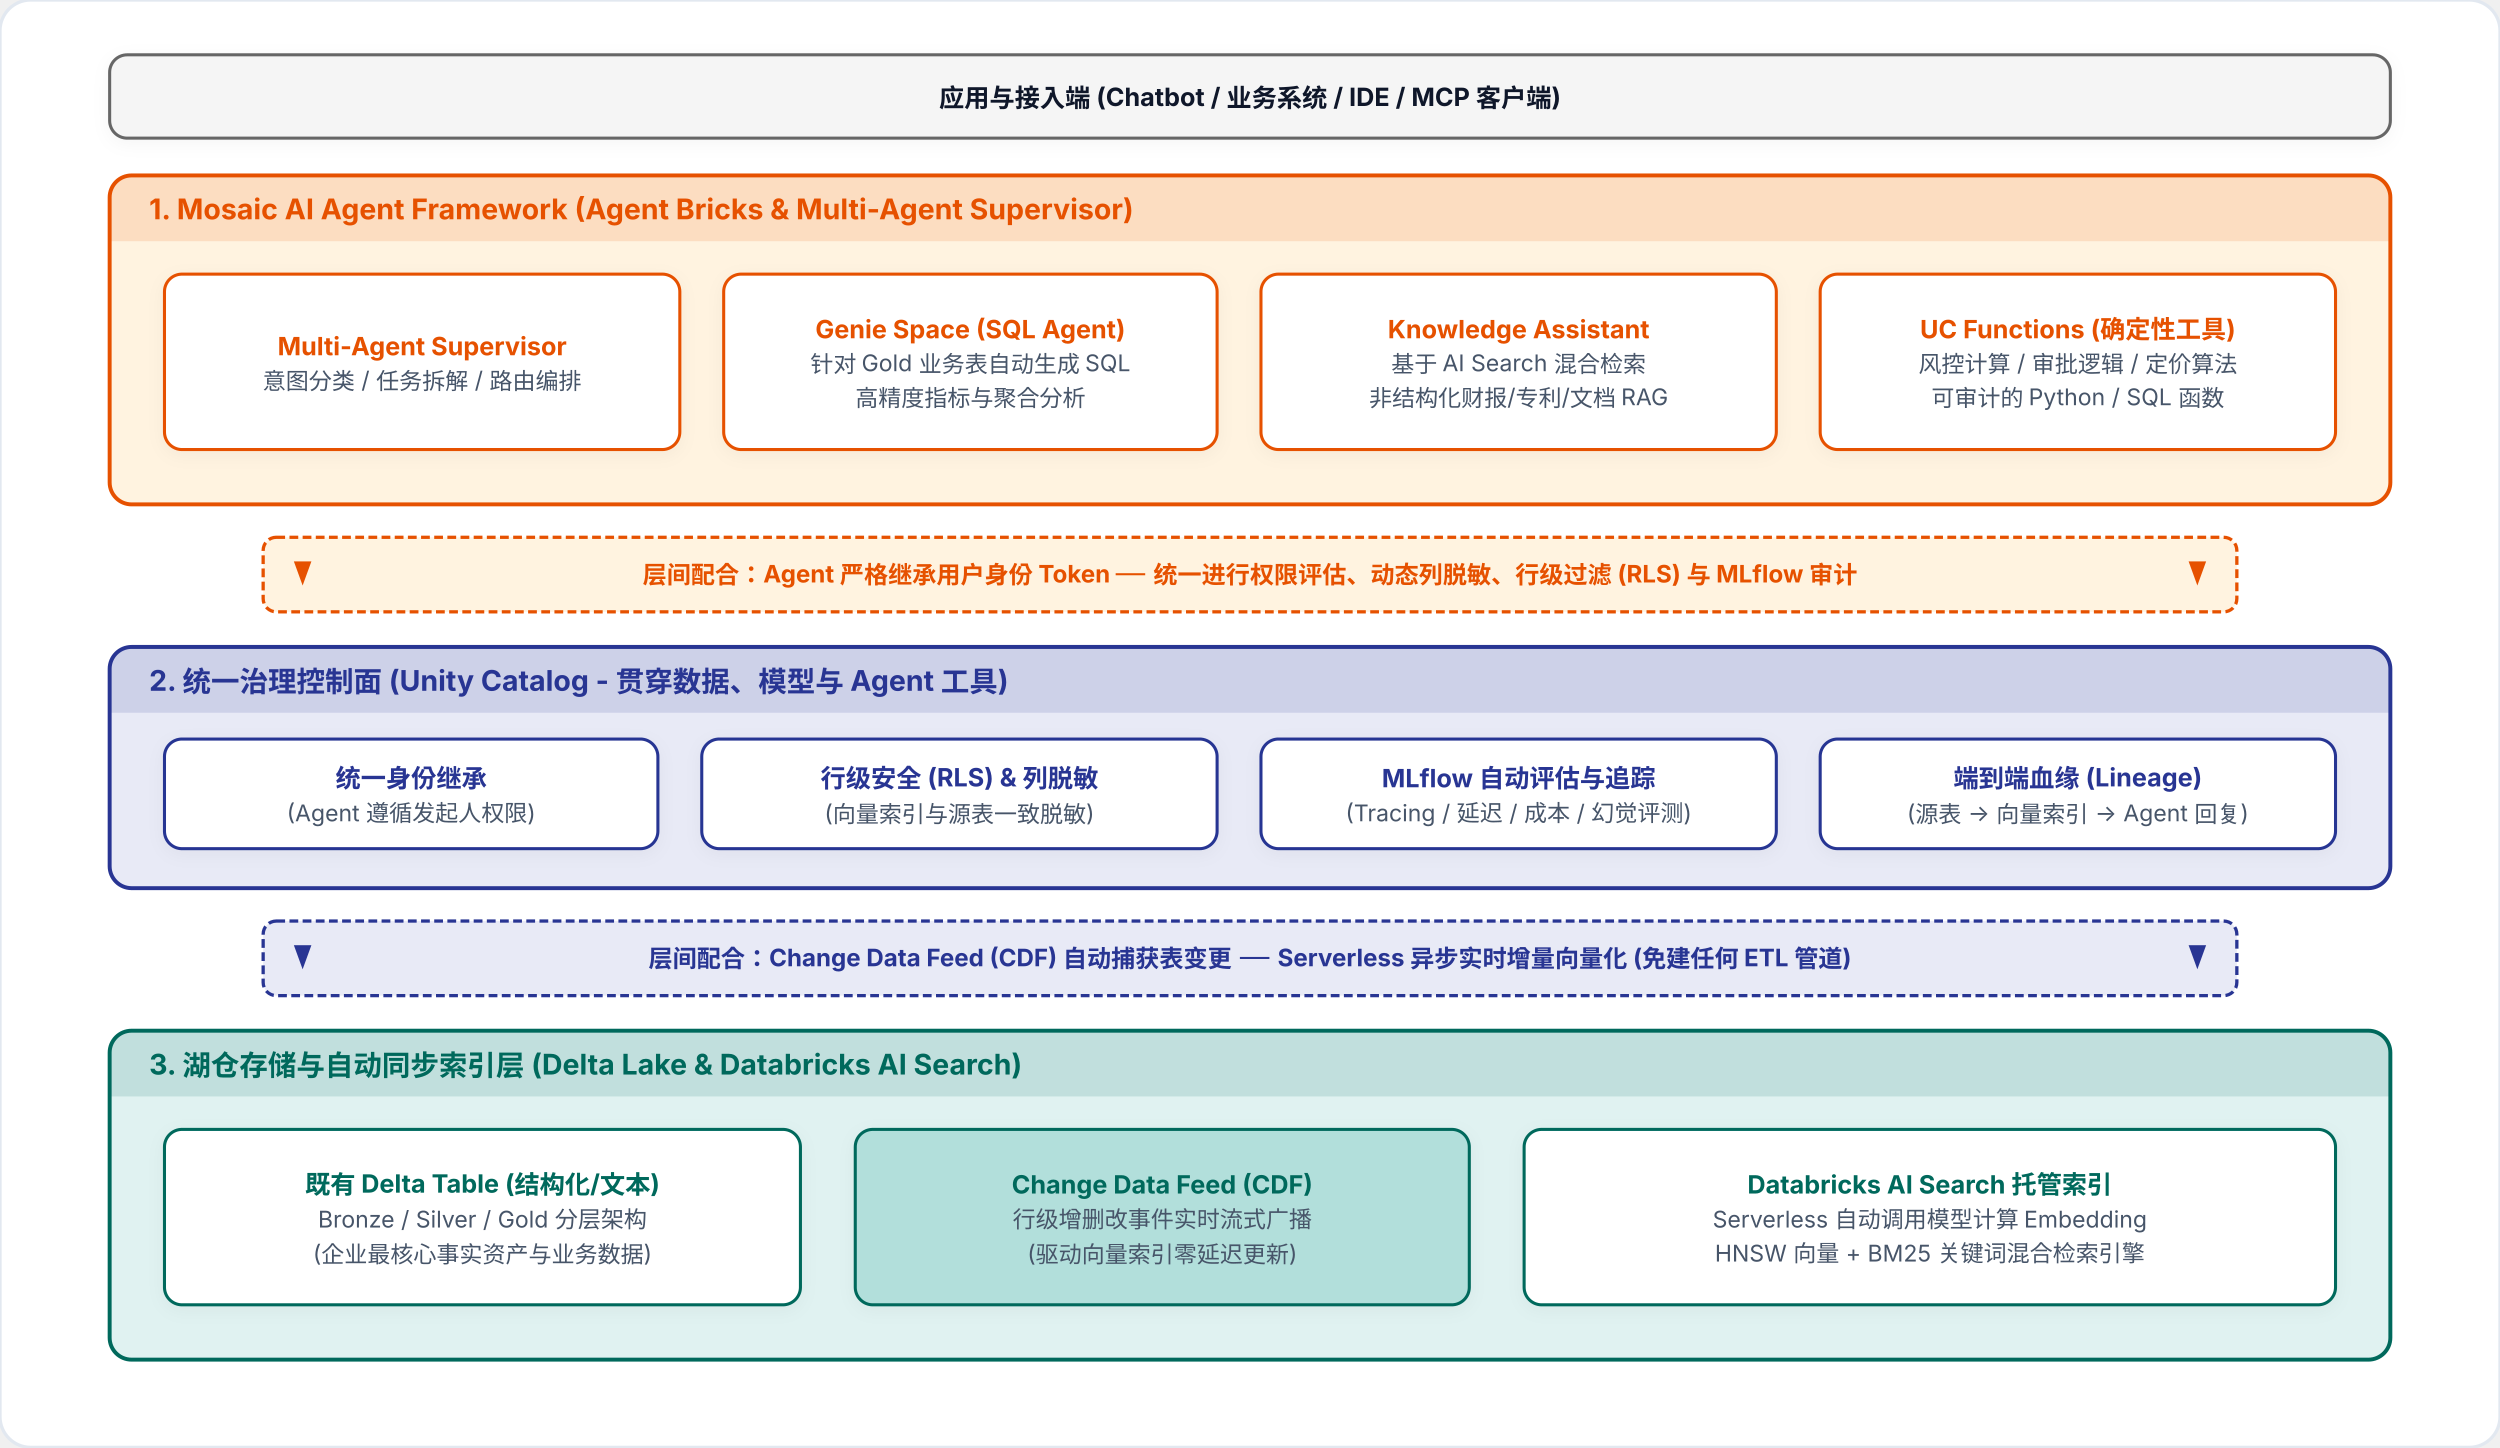
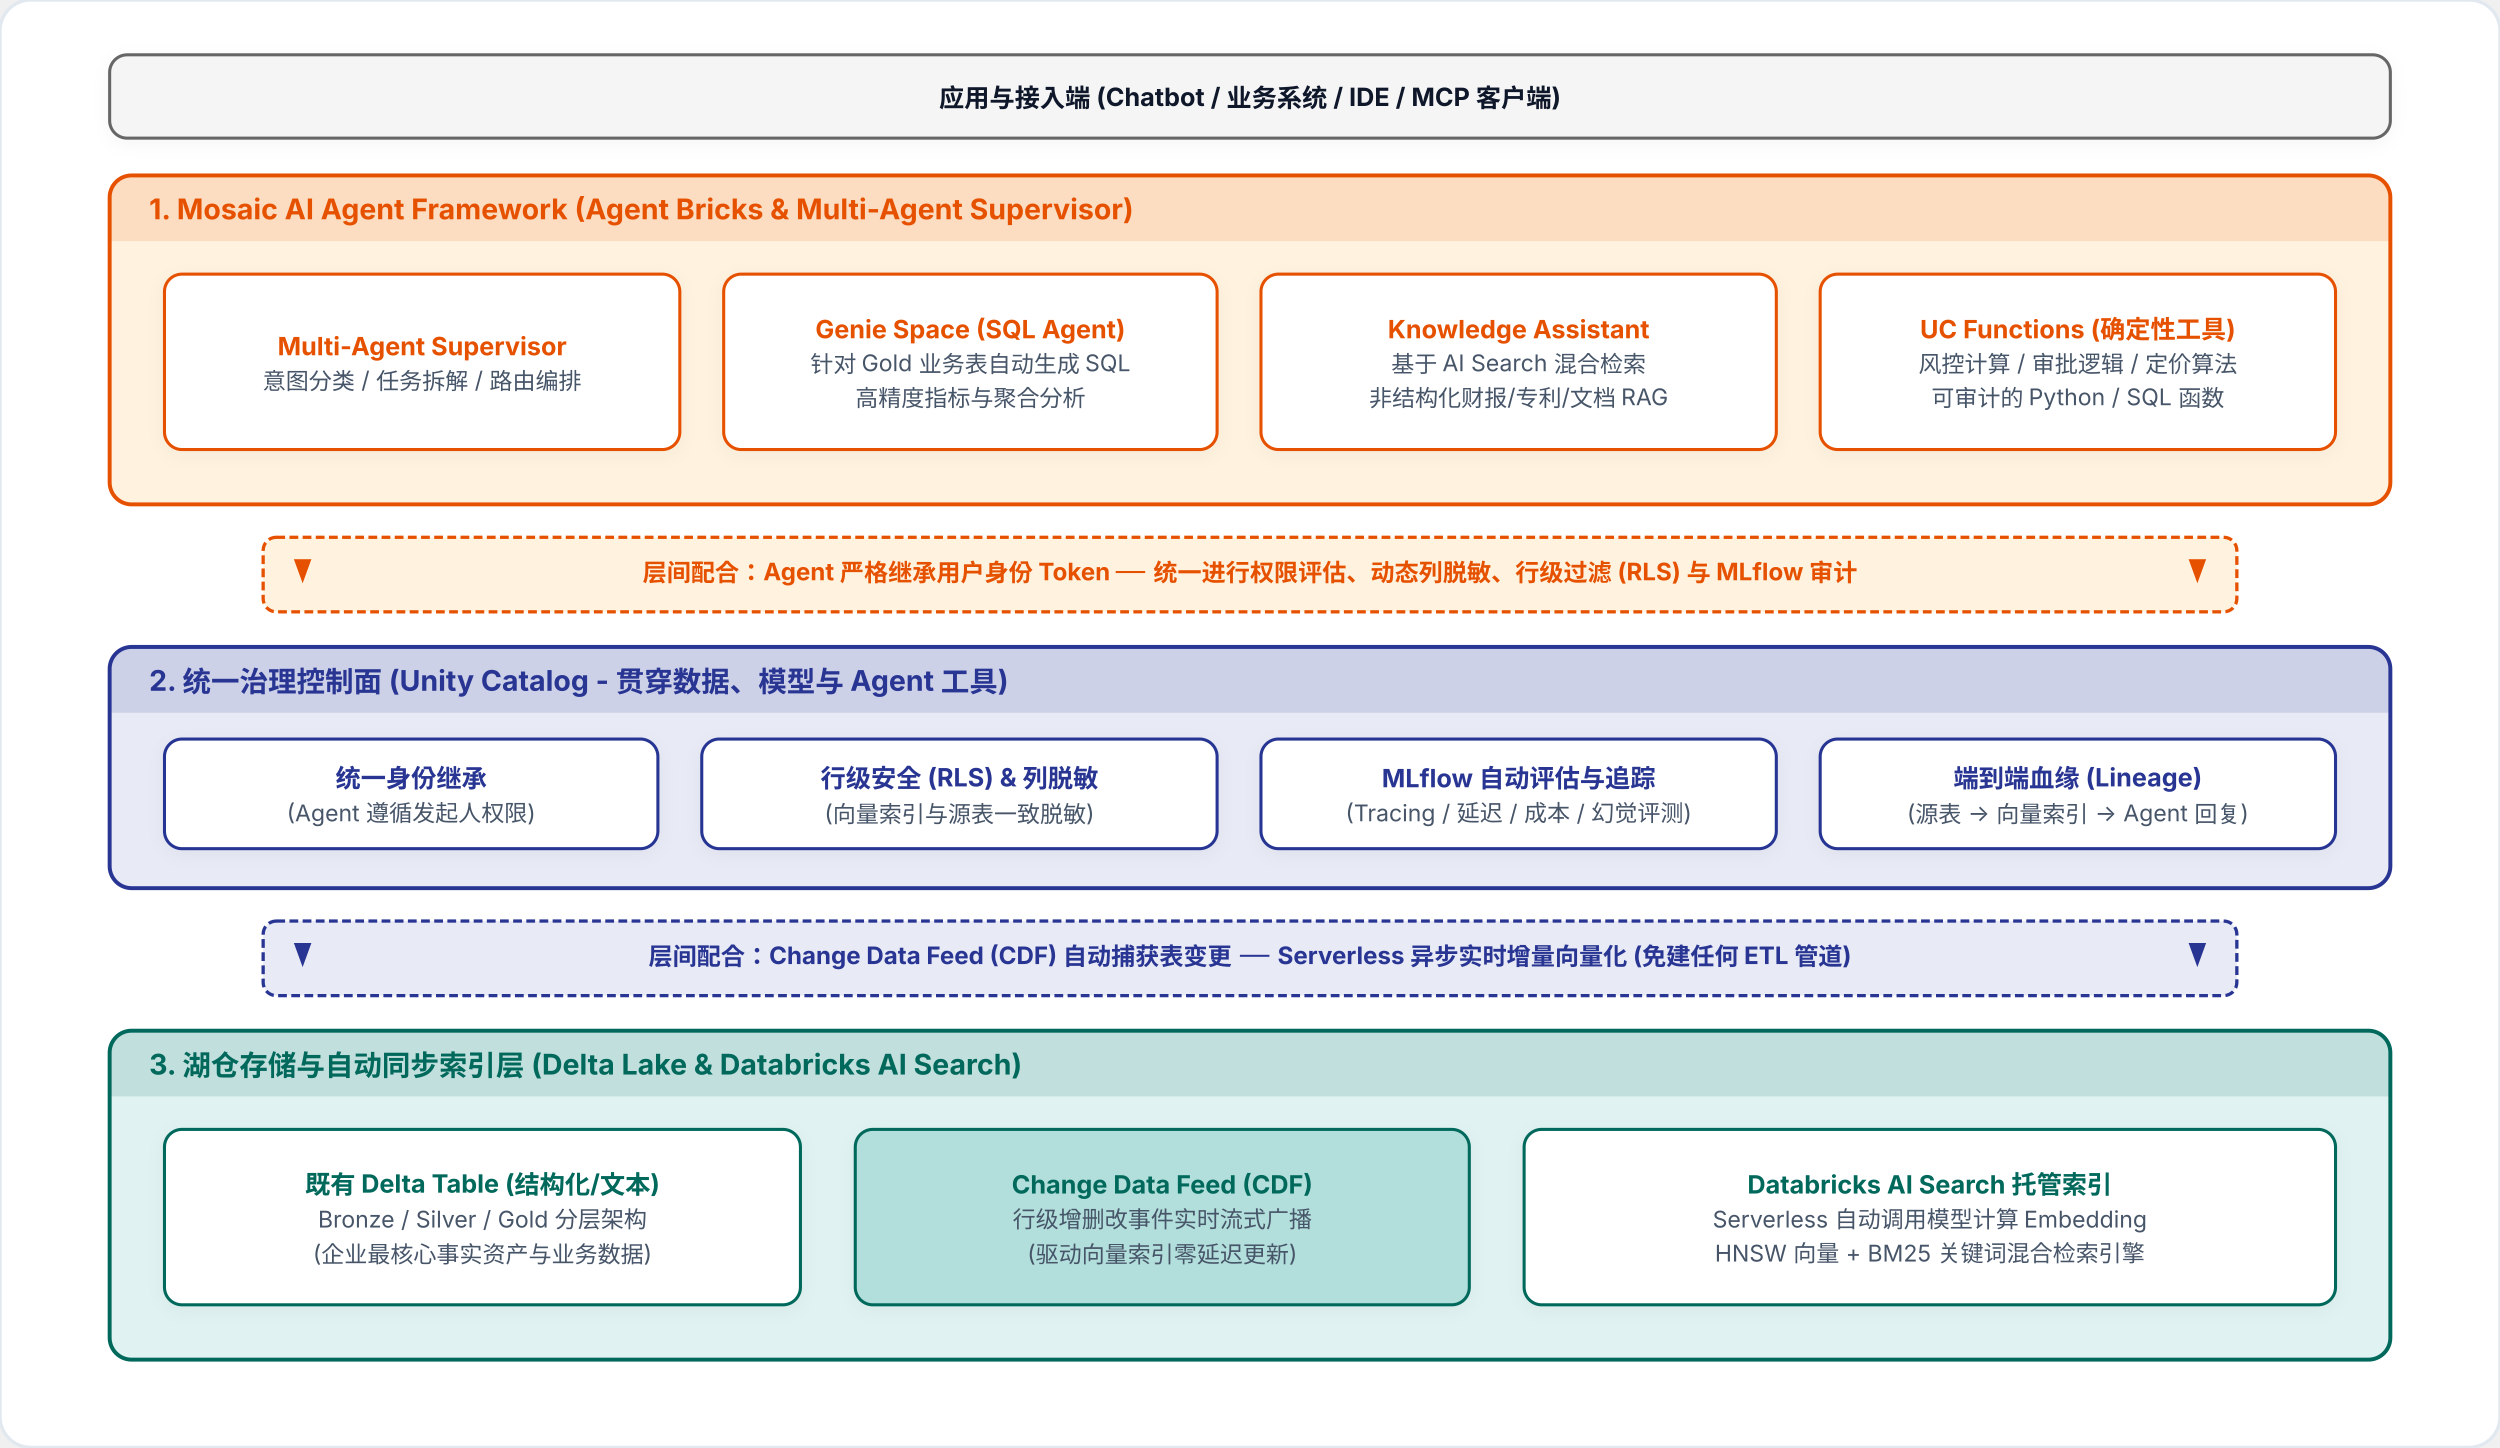
<svg xmlns="http://www.w3.org/2000/svg" viewBox="0 0 1140 660" width="100%" height="auto">
  <rect x="0" y="0" width="1140" height="660" rx="14" fill="#ffffff" stroke="#e2e8f0" stroke-width="1.5" />
  <rect x="50.0" y="80.0" width="1040.0" height="150.0" rx="10" fill="#fff3e0" stroke="#e65100" stroke-width="1.8" />
  <path d="M 50.0 90.0 A 10 10 0 0 1 60.0 80.0 L 1080.0 80.0 A 10 10 0 0 1 1090.0 90.0 L 1090.0 110.0 L 50.0 110.0 Z" fill="#e65100" opacity="0.14" />
  <text x="68.0" y="100.0" font-family="-apple-system, BlinkMacSystemFont, Segoe UI, sans-serif" font-size="13" font-weight="700" fill="#e65100">1. Mosaic AI Agent Framework (Agent Bricks &amp; Multi-Agent Supervisor)</text>
  <rect x="50.0" y="295.0" width="1040.0" height="110.0" rx="10" fill="#e8eaf6" stroke="#283593" stroke-width="1.8" />
  <path d="M 50.0 305.0 A 10 10 0 0 1 60.0 295.0 L 1080.0 295.0 A 10 10 0 0 1 1090.0 305.0 L 1090.0 325.0 L 50.0 325.0 Z" fill="#283593" opacity="0.14" />
  <text x="68.0" y="315.0" font-family="-apple-system, BlinkMacSystemFont, Segoe UI, sans-serif" font-size="13" font-weight="700" fill="#283593">2. 统一治理控制面 (Unity Catalog - 贯穿数据、模型与 Agent 工具)</text>
  <rect x="50.0" y="470.0" width="1040.0" height="150.0" rx="10" fill="#e0f2f1" stroke="#00695c" stroke-width="1.8" />
  <path d="M 50.0 480.0 A 10 10 0 0 1 60.0 470.0 L 1080.0 470.0 A 10 10 0 0 1 1090.0 480.0 L 1090.0 500.0 L 50.0 500.0 Z" fill="#00695c" opacity="0.14" />
  <text x="68.0" y="490.0" font-family="-apple-system, BlinkMacSystemFont, Segoe UI, sans-serif" font-size="13" font-weight="700" fill="#00695c">3. 湖仓存储与自动同步索引层 (Delta Lake &amp; Databricks AI Search)</text>
  <rect x="50.0" y="25.0" width="1040.0" height="38.0" rx="8" fill="#f5f5f5" stroke="#666666" stroke-width="1.4" filter="drop-shadow(0 2px 4px rgba(0,0,0,0.04))" />
  <text x="570.0" y="48.75" font-family="-apple-system, BlinkMacSystemFont, Segoe UI, sans-serif" font-size="11.5" font-weight="700" fill="#0f172a" text-anchor="middle">应用与接入端 (Chatbot / 业务系统 / IDE / MCP 客户端)</text>
  <rect x="75.0" y="125.0" width="235.0" height="80.0" rx="8" fill="#ffffff" stroke="#e65100" stroke-width="1.4" filter="drop-shadow(0 2px 4px rgba(0,0,0,0.04))" />
  <text x="192.5" y="162.0" font-family="-apple-system, BlinkMacSystemFont, Segoe UI, sans-serif" font-size="11.5" font-weight="700" fill="#e65100" text-anchor="middle">Multi-Agent Supervisor</text>
  <text x="192.5" y="177.5" font-family="-apple-system, BlinkMacSystemFont, Segoe UI, sans-serif" font-size="10.5" font-weight="400" fill="#475569" text-anchor="middle">意图分类 / 任务拆解 / 路由编排</text>
  <rect x="330.0" y="125.0" width="225.0" height="80.0" rx="8" fill="#ffffff" stroke="#e65100" stroke-width="1.4" filter="drop-shadow(0 2px 4px rgba(0,0,0,0.04))" />
  <text x="442.5" y="154.25" font-family="-apple-system, BlinkMacSystemFont, Segoe UI, sans-serif" font-size="11.5" font-weight="700" fill="#e65100" text-anchor="middle">Genie Space (SQL Agent)</text>
  <text x="442.5" y="169.75" font-family="-apple-system, BlinkMacSystemFont, Segoe UI, sans-serif" font-size="10.5" font-weight="400" fill="#475569" text-anchor="middle">针对 Gold 业务表自动生成 SQL</text>
  <text x="442.5" y="185.25" font-family="-apple-system, BlinkMacSystemFont, Segoe UI, sans-serif" font-size="10.5" font-weight="400" fill="#475569" text-anchor="middle">高精度指标与聚合分析</text>
  <rect x="575.0" y="125.0" width="235.0" height="80.0" rx="8" fill="#ffffff" stroke="#e65100" stroke-width="1.4" filter="drop-shadow(0 2px 4px rgba(0,0,0,0.04))" />
  <text x="692.5" y="154.25" font-family="-apple-system, BlinkMacSystemFont, Segoe UI, sans-serif" font-size="11.5" font-weight="700" fill="#e65100" text-anchor="middle">Knowledge Assistant</text>
  <text x="692.5" y="169.75" font-family="-apple-system, BlinkMacSystemFont, Segoe UI, sans-serif" font-size="10.5" font-weight="400" fill="#475569" text-anchor="middle">基于 AI Search 混合检索</text>
  <text x="692.5" y="185.25" font-family="-apple-system, BlinkMacSystemFont, Segoe UI, sans-serif" font-size="10.5" font-weight="400" fill="#475569" text-anchor="middle">非结构化财报/专利/文档 RAG</text>
  <rect x="830.0" y="125.0" width="235.0" height="80.0" rx="8" fill="#ffffff" stroke="#e65100" stroke-width="1.4" filter="drop-shadow(0 2px 4px rgba(0,0,0,0.04))" />
  <text x="947.5" y="154.25" font-family="-apple-system, BlinkMacSystemFont, Segoe UI, sans-serif" font-size="11.5" font-weight="700" fill="#e65100" text-anchor="middle">UC Functions (确定性工具)</text>
  <text x="947.5" y="169.75" font-family="-apple-system, BlinkMacSystemFont, Segoe UI, sans-serif" font-size="10.5" font-weight="400" fill="#475569" text-anchor="middle">风控计算 / 审批逻辑 / 定价算法</text>
  <text x="947.5" y="185.25" font-family="-apple-system, BlinkMacSystemFont, Segoe UI, sans-serif" font-size="10.5" font-weight="400" fill="#475569" text-anchor="middle">可审计的 Python / SQL 函数</text>
  <rect x="120.0" y="245.0" width="900.0" height="34.0" rx="6" fill="#fff3e0" stroke="#e65100" stroke-width="1.5" stroke-dasharray="4 2" />
-   <polygon points="134.0,256.0 142.0,256.0 138.0,267.0" fill="#e65100" />
-   <polygon points="998.0,256.0 1006.0,256.0 1002.0,267.0" fill="#e65100" />
-   <text x="570.0" y="266.0" font-family="-apple-system, BlinkMacSystemFont, Segoe UI, sans-serif" font-size="11" font-weight="700" fill="#e65100" text-anchor="middle">层间配合：Agent 严格继承用户身份 Token ── 统一进行权限评估、动态列脱敏、行级过滤 (RLS) 与 MLflow 审计</text>
+   <polygon points="134.0,255.0 142.0,255.0 138.0,266.0" fill="#e65100" />
+   <polygon points="998.0,255.0 1006.0,255.0 1002.0,266.0" fill="#e65100" />
+   <text x="570.0" y="265.0" font-family="-apple-system, BlinkMacSystemFont, Segoe UI, sans-serif" font-size="11" font-weight="700" fill="#e65100" text-anchor="middle">层间配合：Agent 严格继承用户身份 Token ── 统一进行权限评估、动态列脱敏、行级过滤 (RLS) 与 MLflow 审计</text>
  <rect x="75.0" y="337.0" width="225.0" height="50.0" rx="8" fill="#ffffff" stroke="#283593" stroke-width="1.4" filter="drop-shadow(0 2px 4px rgba(0,0,0,0.04))" />
  <text x="187.5" y="359.0" font-family="-apple-system, BlinkMacSystemFont, Segoe UI, sans-serif" font-size="11.5" font-weight="700" fill="#283593" text-anchor="middle">统一身份继承</text>
  <text x="187.5" y="374.5" font-family="-apple-system, BlinkMacSystemFont, Segoe UI, sans-serif" font-size="10.5" font-weight="400" fill="#475569" text-anchor="middle">(Agent 遵循发起人权限)</text>
  <rect x="320.0" y="337.0" width="235.0" height="50.0" rx="8" fill="#ffffff" stroke="#283593" stroke-width="1.4" filter="drop-shadow(0 2px 4px rgba(0,0,0,0.04))" />
  <text x="437.5" y="359.0" font-family="-apple-system, BlinkMacSystemFont, Segoe UI, sans-serif" font-size="11.5" font-weight="700" fill="#283593" text-anchor="middle">行级安全 (RLS) &amp; 列脱敏</text>
  <text x="437.5" y="374.5" font-family="-apple-system, BlinkMacSystemFont, Segoe UI, sans-serif" font-size="10.5" font-weight="400" fill="#475569" text-anchor="middle">(向量索引与源表一致脱敏)</text>
  <rect x="575.0" y="337.0" width="235.0" height="50.0" rx="8" fill="#ffffff" stroke="#283593" stroke-width="1.4" filter="drop-shadow(0 2px 4px rgba(0,0,0,0.04))" />
  <text x="692.5" y="359.0" font-family="-apple-system, BlinkMacSystemFont, Segoe UI, sans-serif" font-size="11.5" font-weight="700" fill="#283593" text-anchor="middle">MLflow 自动评估与追踪</text>
  <text x="692.5" y="374.5" font-family="-apple-system, BlinkMacSystemFont, Segoe UI, sans-serif" font-size="10.5" font-weight="400" fill="#475569" text-anchor="middle">(Tracing / 延迟 / 成本 / 幻觉评测)</text>
  <rect x="830.0" y="337.0" width="235.0" height="50.0" rx="8" fill="#ffffff" stroke="#283593" stroke-width="1.4" filter="drop-shadow(0 2px 4px rgba(0,0,0,0.04))" />
  <text x="947.5" y="359.0" font-family="-apple-system, BlinkMacSystemFont, Segoe UI, sans-serif" font-size="11.5" font-weight="700" fill="#283593" text-anchor="middle">端到端血缘 (Lineage)</text>
  <text x="947.5" y="374.5" font-family="-apple-system, BlinkMacSystemFont, Segoe UI, sans-serif" font-size="10.5" font-weight="400" fill="#475569" text-anchor="middle">(源表 -&gt; 向量索引 -&gt; Agent 回复)</text>
  <rect x="120.0" y="420.0" width="900.0" height="34.0" rx="6" fill="#e8eaf6" stroke="#283593" stroke-width="1.5" stroke-dasharray="4 2" />
-   <polygon points="134.0,431.0 142.0,431.0 138.0,442.0" fill="#283593" />
-   <polygon points="998.0,431.0 1006.0,431.0 1002.0,442.0" fill="#283593" />
-   <text x="570.0" y="441.0" font-family="-apple-system, BlinkMacSystemFont, Segoe UI, sans-serif" font-size="11" font-weight="700" fill="#283593" text-anchor="middle">层间配合：Change Data Feed (CDF) 自动捕获表变更 ── Serverless 异步实时增量向量化 (免建任何 ETL 管道)</text>
+   <polygon points="134.0,430.0 142.0,430.0 138.0,441.0" fill="#283593" />
+   <polygon points="998.0,430.0 1006.0,430.0 1002.0,441.0" fill="#283593" />
+   <text x="570.0" y="440.0" font-family="-apple-system, BlinkMacSystemFont, Segoe UI, sans-serif" font-size="11" font-weight="700" fill="#283593" text-anchor="middle">层间配合：Change Data Feed (CDF) 自动捕获表变更 ── Serverless 异步实时增量向量化 (免建任何 ETL 管道)</text>
  <rect x="75.0" y="515.0" width="290.0" height="80.0" rx="8" fill="#ffffff" stroke="#00695c" stroke-width="1.4" filter="drop-shadow(0 2px 4px rgba(0,0,0,0.04))" />
  <text x="220.0" y="544.25" font-family="-apple-system, BlinkMacSystemFont, Segoe UI, sans-serif" font-size="11.5" font-weight="700" fill="#00695c" text-anchor="middle">既有 Delta Table (结构化/文本)</text>
  <text x="220.0" y="559.75" font-family="-apple-system, BlinkMacSystemFont, Segoe UI, sans-serif" font-size="10.5" font-weight="400" fill="#475569" text-anchor="middle">Bronze / Silver / Gold 分层架构</text>
  <text x="220.0" y="575.25" font-family="-apple-system, BlinkMacSystemFont, Segoe UI, sans-serif" font-size="10.5" font-weight="400" fill="#475569" text-anchor="middle">(企业最核心事实资产与业务数据)</text>
  <rect x="390.0" y="515.0" width="280.0" height="80.0" rx="8" fill="#b2dfdb" stroke="#00695c" stroke-width="1.4" filter="drop-shadow(0 2px 4px rgba(0,0,0,0.04))" />
  <text x="530.0" y="544.25" font-family="-apple-system, BlinkMacSystemFont, Segoe UI, sans-serif" font-size="11.5" font-weight="700" fill="#00695c" text-anchor="middle">Change Data Feed (CDF)</text>
  <text x="530.0" y="559.75" font-family="-apple-system, BlinkMacSystemFont, Segoe UI, sans-serif" font-size="10.5" font-weight="400" fill="#475569" text-anchor="middle">行级增删改事件实时流式广播</text>
  <text x="530.0" y="575.25" font-family="-apple-system, BlinkMacSystemFont, Segoe UI, sans-serif" font-size="10.5" font-weight="400" fill="#475569" text-anchor="middle">(驱动向量索引零延迟更新)</text>
  <rect x="695.0" y="515.0" width="370.0" height="80.0" rx="8" fill="#ffffff" stroke="#00695c" stroke-width="1.4" filter="drop-shadow(0 2px 4px rgba(0,0,0,0.04))" />
  <text x="880.0" y="544.25" font-family="-apple-system, BlinkMacSystemFont, Segoe UI, sans-serif" font-size="11.5" font-weight="700" fill="#00695c" text-anchor="middle">Databricks AI Search 托管索引</text>
  <text x="880.0" y="559.75" font-family="-apple-system, BlinkMacSystemFont, Segoe UI, sans-serif" font-size="10.5" font-weight="400" fill="#475569" text-anchor="middle">Serverless 自动调用模型计算 Embedding</text>
  <text x="880.0" y="575.25" font-family="-apple-system, BlinkMacSystemFont, Segoe UI, sans-serif" font-size="10.5" font-weight="400" fill="#475569" text-anchor="middle">HNSW 向量 + BM25 关键词混合检索引擎</text>
</svg>
